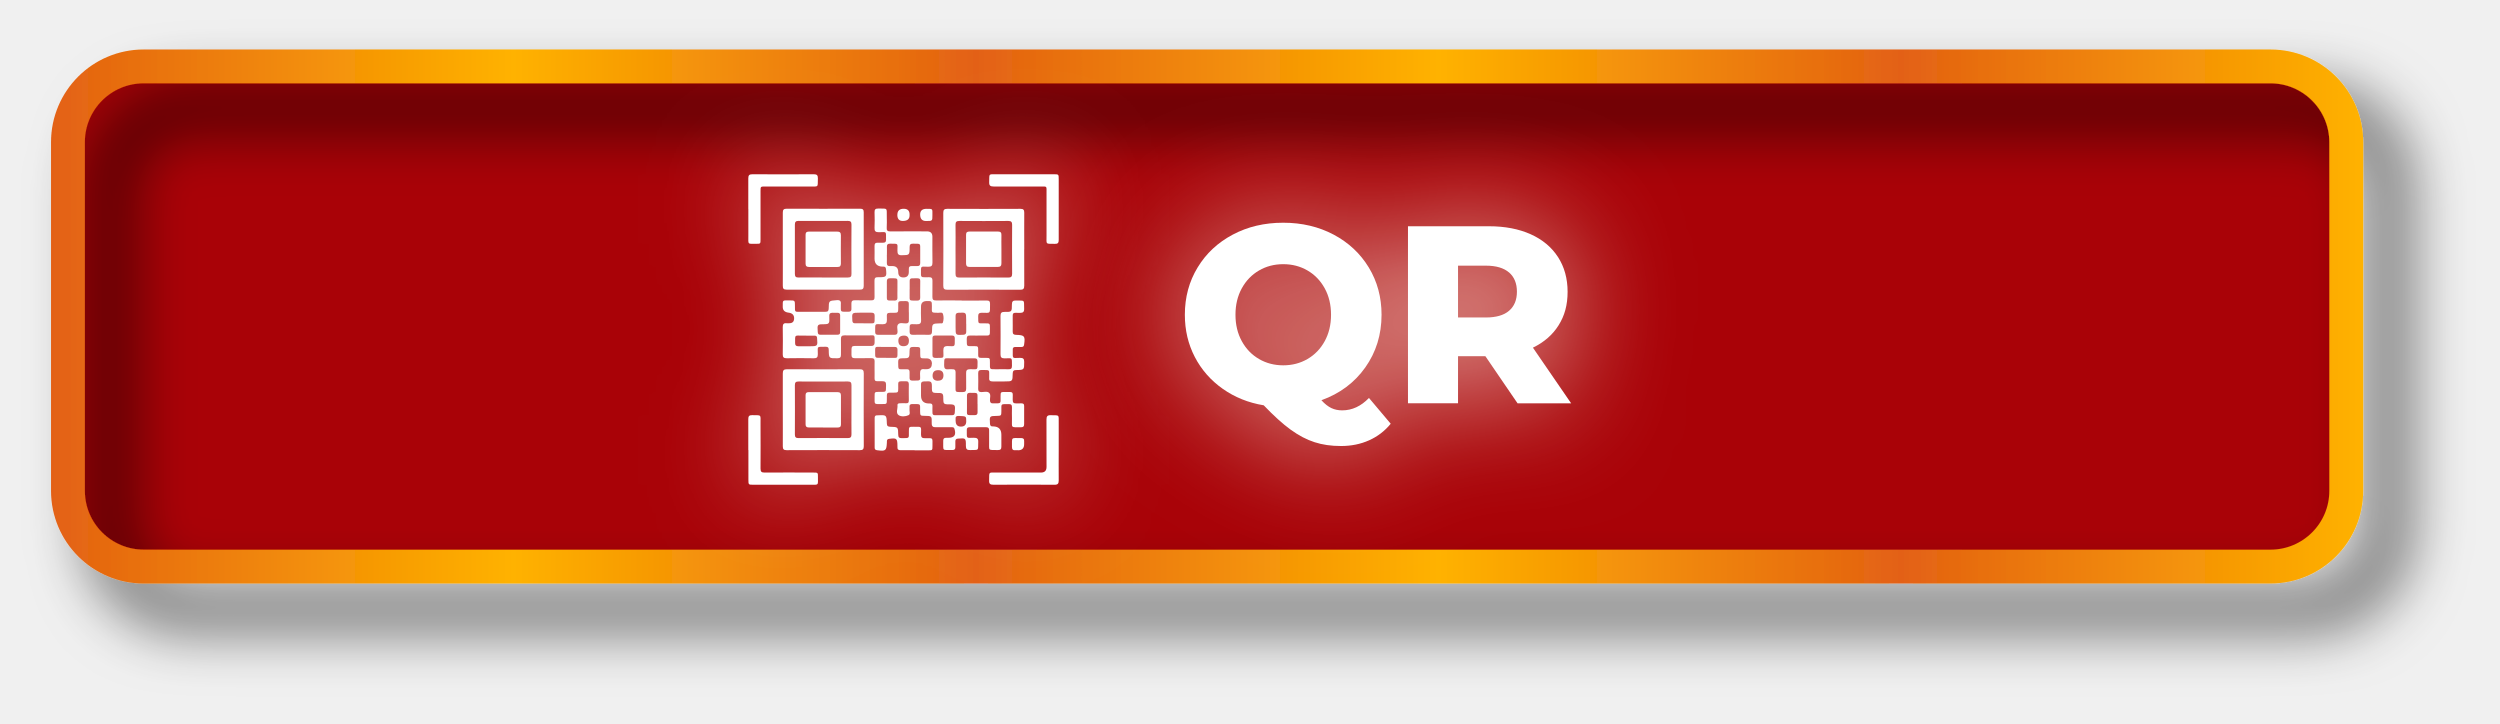
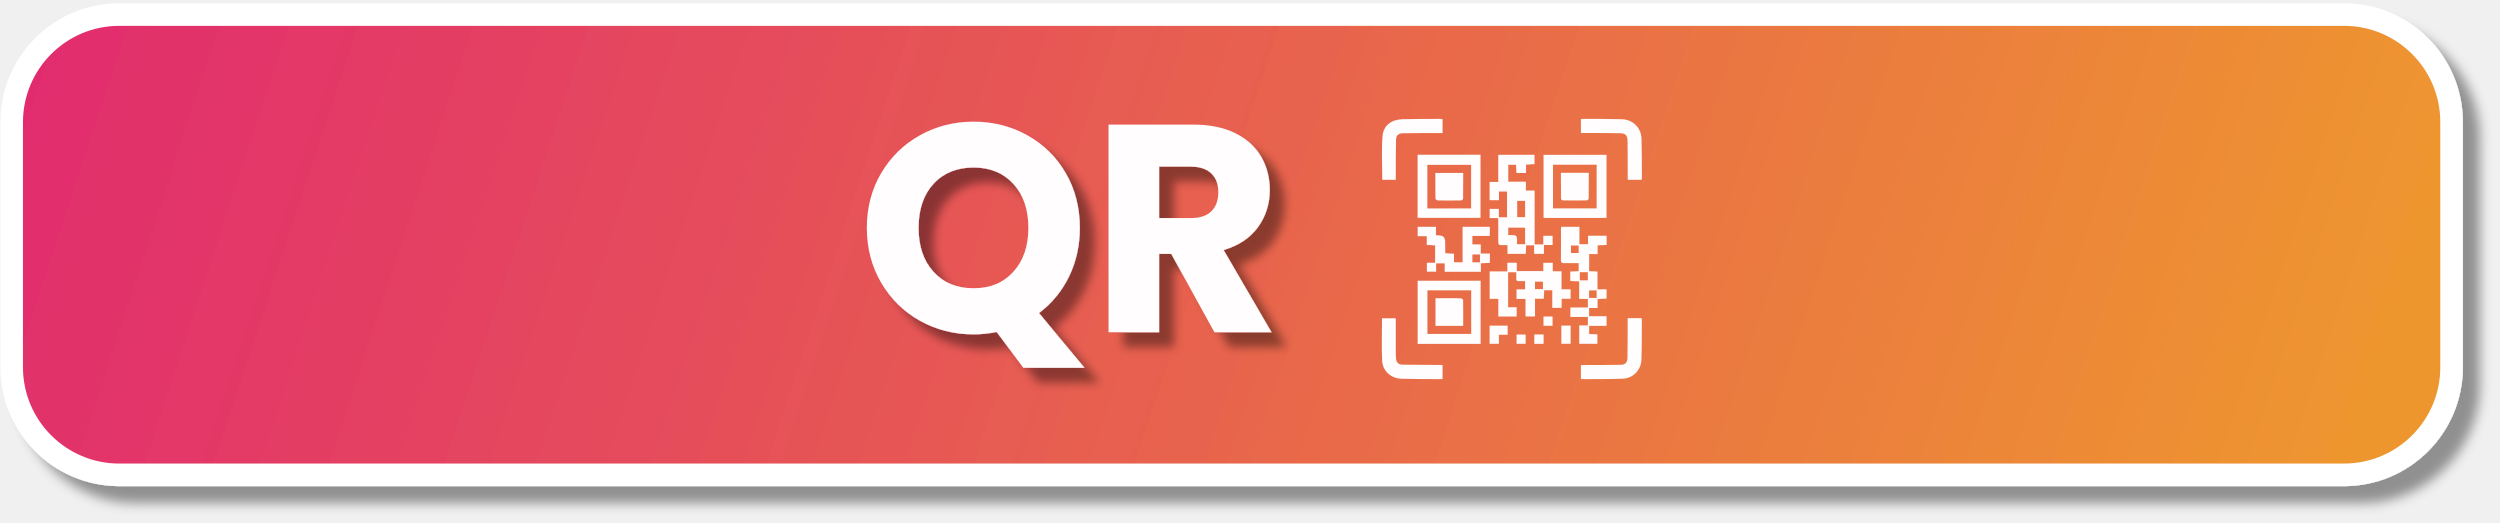
- <svg xmlns="http://www.w3.org/2000/svg" id="Layer_2" data-name="Layer 2" viewBox="0 0 439 127">
+ <svg xmlns="http://www.w3.org/2000/svg" id="Layer_2" data-name="Layer 2" viewBox="0 0 507 106">
  <defs>
    <style>
      .cls-1 {
-         fill: #fff;
+         fill: url(#linear-gradient);
+         filter: url(#drop-shadow-1);
+         stroke: #fff;
+         stroke-miterlimit: 10;
+         stroke-width: 4.58px;
      }

      .cls-2 {
-         filter: url(#outer-glow-3);
+         fill: #fffdfe;
      }

      .cls-3 {
-         fill: none;
-         filter: url(#drop-shadow-1);
-         stroke: url(#linear-gradient);
-         stroke-width: 5.94px;
-       }
- 
-       .cls-4 {
-         fill: #a90207;
-       }
- 
-       .cls-5 {
-         filter: url(#outer-glow-2);
+         filter: url(#drop-shadow-2);
      }
    </style>
-     <linearGradient id="linear-gradient" x1="8.96" y1="55.57" x2="414.97" y2="55.57" gradientUnits="userSpaceOnUse">
-       <stop offset="0" stop-color="#e36113" />
-       <stop offset=".2" stop-color="#ffb200" />
-       <stop offset=".4" stop-color="#e36113" />
-       <stop offset=".6" stop-color="#ffb200" />
-       <stop offset=".8" stop-color="#e36113" />
-       <stop offset="1" stop-color="#ffb200" />
+     <linearGradient id="linear-gradient" x1="-34.83" y1="-44.3" x2="466.51" y2="121.16" gradientUnits="userSpaceOnUse">
+       <stop offset="0" stop-color="#e01f76" />
+       <stop offset="1" stop-color="#ee962f" />
    </linearGradient>
    <filter id="drop-shadow-1" filterUnits="userSpaceOnUse">
-       <feOffset dx="7.29" dy="7.29" />
-       <feGaussianBlur result="blur" stdDeviation="5.21" />
-       <feFlood flood-color="#000" flood-opacity=".75" />
+       <feOffset dx="3.44" dy="3.44" />
+       <feGaussianBlur result="blur" stdDeviation="1.15" />
+       <feFlood flood-color="#000" flood-opacity=".4" />
      <feComposite in2="blur" operator="in" />
      <feComposite in="SourceGraphic" />
    </filter>
-     <filter id="outer-glow-2" filterUnits="userSpaceOnUse">
-       <feOffset dx="0" dy="0" />
-       <feGaussianBlur result="blur-2" stdDeviation="9.99" />
-       <feFlood flood-color="#fff5e6" flood-opacity=".75" />
+     <filter id="drop-shadow-2" filterUnits="userSpaceOnUse">
+       <feOffset dx="3" dy="3" />
+       <feGaussianBlur result="blur-2" stdDeviation="1" />
+       <feFlood flood-color="#000" flood-opacity=".4" />
      <feComposite in2="blur-2" operator="in" />
-       <feComposite in="SourceGraphic" />
-     </filter>
-     <filter id="outer-glow-3" filterUnits="userSpaceOnUse">
-       <feOffset dx="0" dy="0" />
-       <feGaussianBlur result="blur-3" stdDeviation="8.15" />
-       <feFlood flood-color="#fff5e6" flood-opacity=".75" />
-       <feComposite in2="blur-3" operator="in" />
      <feComposite in="SourceGraphic" />
    </filter>
  </defs>
  <g id="Layer_1-2" data-name="Layer 1">
    <g>
+       <rect class="cls-1" x="2.37" y="2.95" width="494.81" height="93.35" rx="21.82" ry="21.82" />
      <g>
-         <rect class="cls-4" x="11.93" y="11.66" width="400.07" height="87.83" rx="13.3" ry="13.3" />
-         <rect class="cls-3" x="11.93" y="11.66" width="400.07" height="87.83" rx="13.3" ry="13.3" />
-       </g>
-       <g>
-         <g class="cls-5">
-           <path class="cls-1" d="M244.21,74.41c-1.04,1.27-2.3,2.24-3.8,2.91s-3.13,1-4.91,1-3.27-.22-4.66-.67c-1.39-.44-2.79-1.18-4.2-2.2-1.41-1.02-2.98-2.45-4.73-4.28-2.69-.44-5.09-1.41-7.19-2.89-2.1-1.48-3.74-3.34-4.91-5.59-1.17-2.25-1.75-4.72-1.75-7.42,0-3.08,.75-5.85,2.24-8.3,1.49-2.46,3.55-4.38,6.17-5.77,2.62-1.39,5.57-2.09,8.86-2.09s6.24,.7,8.86,2.09c2.62,1.39,4.68,3.32,6.17,5.77,1.49,2.46,2.24,5.22,2.24,8.3,0,3.49-.96,6.58-2.86,9.26s-4.48,4.59-7.7,5.75c.59,.65,1.18,1.11,1.75,1.38s1.21,.4,1.89,.4c1.75,0,3.32-.73,4.71-2.18l3.82,4.53Zm-26.15-14.5c.74,1.35,1.75,2.39,3.02,3.13s2.69,1.11,4.26,1.11,2.99-.37,4.26-1.11c1.27-.74,2.28-1.78,3.02-3.13,.74-1.35,1.11-2.89,1.11-4.64s-.37-3.29-1.11-4.64c-.74-1.35-1.75-2.39-3.02-3.13-1.27-.74-2.69-1.11-4.26-1.11s-2.99,.37-4.26,1.11-2.28,1.78-3.02,3.13c-.74,1.35-1.11,2.89-1.11,4.64s.37,3.29,1.11,4.64Z" />
-           <path class="cls-1" d="M260.82,62.55h-4.79v8.26h-8.79v-31.08h14.21c2.81,0,5.25,.47,7.33,1.4,2.07,.93,3.67,2.26,4.8,4,1.12,1.73,1.69,3.77,1.69,6.11s-.53,4.21-1.58,5.88c-1.05,1.67-2.55,2.98-4.51,3.93l6.71,9.77h-9.41l-5.64-8.26Zm4.17-14.7c-.92-.8-2.28-1.2-4.08-1.2h-4.88v9.1h4.88c1.8,0,3.17-.39,4.08-1.18,.92-.78,1.38-1.9,1.38-3.35s-.46-2.58-1.38-3.38Z" />
+         <g class="cls-3">
+           <path class="cls-2" d="M207.53,74.59l-5.4-7.26c-1.6,.32-3.16,.48-4.68,.48-3.96,0-7.59-.92-10.89-2.76s-5.92-4.41-7.86-7.71-2.91-7.01-2.91-11.13,.97-7.82,2.91-11.1c1.94-3.28,4.56-5.84,7.86-7.68s6.93-2.76,10.89-2.76,7.59,.92,10.89,2.76,5.9,4.4,7.8,7.68c1.9,3.28,2.85,6.98,2.85,11.1,0,3.6-.73,6.89-2.19,9.87-1.46,2.98-3.49,5.45-6.09,7.41l9.24,11.1h-12.42Zm-18.21-19.47c2.02,2.22,4.73,3.33,8.13,3.33s6.05-1.12,8.07-3.36c2.02-2.24,3.03-5.2,3.03-8.88s-1.01-6.69-3.03-8.91c-2.02-2.22-4.71-3.33-8.07-3.33s-6.11,1.1-8.13,3.3c-2.02,2.2-3.03,5.18-3.03,8.94s1.01,6.69,3.03,8.91Z" />
+           <path class="cls-2" d="M246.29,67.39l-8.76-15.9h-2.46v15.9h-10.26V25.27h17.22c3.32,0,6.15,.58,8.49,1.74s4.09,2.75,5.25,4.77c1.16,2.02,1.74,4.27,1.74,6.75,0,2.8-.79,5.3-2.37,7.5-1.58,2.2-3.91,3.76-6.99,4.68l9.72,16.68h-11.58Zm-11.22-23.16h6.36c1.88,0,3.29-.46,4.23-1.38,.94-.92,1.41-2.22,1.41-3.9s-.47-2.86-1.41-3.78c-.94-.92-2.35-1.38-4.23-1.38h-6.36v10.44Z" />
        </g>
-         <g class="cls-2">
-           <path class="cls-1" d="M168.86,52.78c1.46,0,2.92,.02,4.38-.01,.48-.01,.61,.16,.61,.6-.01,1.84,.13,1.55-1.44,1.55-.49,0-.65,.18-.64,.65,.03,1.4-.13,1.2,1.22,1.21,.84,0,.84,0,.84,.85,0,1.48,.1,1.28-1.28,1.29-.72,0-1.44,.02-2.16,0-.44-.01-.64,.11-.63,.59,.03,1.46-.11,1.26,1.24,1.27,.76,0,.77,.02,.77,.8,.01,1.42-.16,1.25,1.24,1.26,.82,0,.82,0,.82,.8,0,1.33-.11,1.19,1.19,1.2,.68,0,1.36-.02,2.05,0,.44,.02,.64-.12,.63-.59-.02-1.6,.12-1.33-1.28-1.32-.57,0-.74-.19-.73-.74,.02-2.24,.02-4.48,0-6.72,0-.53,.18-.71,.71-.7,1.27,.02,1.29,0,1.29-1.3,0-.53,.18-.72,.71-.7,1.64,.05,1.39-.22,1.44,1.43,.02,.57-.19,.74-.74,.74-1.42-.02-1.26-.16-1.27,1.29,0,.66,.02,1.33,0,1.99-.01,.43,.17,.57,.59,.58,1.5,.04,1.63,.21,1.41,1.73-.04,.3-.19,.4-.46,.4-.35,0-.7,.01-1.05,0-.35-.01-.51,.14-.48,.49,0,.02,0,.04,0,.06,0,1.68-.14,1.36,1.29,1.36,.52,0,.72,.15,.72,.69,0,1.41,.01,1.43-1.41,1.45-.46,0-.6,.18-.61,.62-.02,1.38-.03,1.38-1.41,1.38-.7,0-1.4-.01-2.1,0-.44,.01-.67-.14-.62-.61,0-.04,0-.08,0-.12-.03-1.4,.26-1.26-1.34-1.28-.42,0-.6,.14-.59,.58,.02,.92,.02,1.83,0,2.75,0,.41,.17,.54,.56,.55,.46,0,1.01-.19,1.36,.13,.35,.33,.12,.89,.15,1.35,.02,.33,.15,.51,.49,.5,.04,0,.08,0,.12,0,1.47,0,1.23,.06,1.25-1.2,0-.78,.02-.8,.77-.8,1.57,0,1.37-.13,1.36,1.32,0,.51,.1,.71,.67,.69,1.57-.04,1.32-.12,1.34,1.33,.01,.76-.01,1.52,0,2.28,.01,.44-.18,.59-.59,.58-1.84-.02-1.53,.18-1.55-1.49-.01-.66-.02-1.33,0-1.99,.01-.41-.12-.6-.56-.59-1.5,.03-1.28-.15-1.3,1.26,0,.76-.05,.8-.78,.81-1.31,.02-1.31,.03-1.22,1.36,.02,.33,.14,.51,.49,.49,.04,0,.08,0,.12,0q1.39,.04,1.39,1.47c0,.68-.01,1.36,0,2.05,.01,.43-.12,.64-.6,.63-1.83-.04-1.52,.21-1.55-1.49-.01-.66-.01-1.33,0-1.99,0-.37-.13-.53-.51-.53-.97,.01-1.95,0-2.92,0-.34,0-.51,.14-.49,.49,0,.02,0,.04,0,.06,0,1.55-.12,1.31,1.24,1.3,.58,0,.79,.16,.77,.76-.06,1.58,.21,1.35-1.42,1.4-.56,.02-.75-.17-.75-.73,.01-1.39-.02-1.39-1.39-1.28-.32,.03-.46,.15-.46,.47,0,.35,0,.7,0,1.05,0,.34-.16,.49-.5,.48-1.92-.03-1.6,.28-1.63-1.63,0-.34,.13-.51,.48-.51,.12,0,.23,0,.35,0,1.13,0,1.47-.47,1.15-1.57-.09-.32-.33-.29-.56-.29-.9,0-1.79-.02-2.69,0-.54,.02-.76-.14-.75-.72,.03-1.26,0-1.27-1.26-1.28-.74,0-.77-.05-.78-.81-.02-1.39,.23-1.24-1.36-1.26-.34,0-.52,.12-.5,.47,0,.14,.02,.28,0,.41-.05,.37,.21,.9-.18,1.08-.52,.24-1.25,.29-1.7,.01-.59-.37-.17-1.14-.23-1.73-.04-.39,.31-.38,.58-.38,.29,0,.59-.02,.88,0,.37,.03,.53-.08,.53-.48-.02-.95-.01-1.91,0-2.86,0-.37-.15-.55-.52-.52-.02,0-.04,0-.06,0-1.48,0-1.27-.1-1.28,1.22,0,.76-.02,.77-.8,.78-1.3,.01-1.2-.15-1.2,1.19,0,.81-.01,.82-.82,.81-1.53-.01-1.31,.17-1.33-1.34,0-.79,0-.79,.83-.8,1.31-.01,1.14,.14,1.18-1.21,.02-.53-.19-.66-.68-.66-1.54,.01-1.32,.15-1.33-1.34,0-.72-.02-1.44,0-2.16,.01-.41-.15-.55-.55-.55-.97,.02-1.95,0-2.92,.01-.43,0-.59-.16-.59-.58,.02-1.79-.19-1.55,1.49-1.57,.66,0,1.33-.01,1.99,0,.4,0,.57-.18,.58-.56,.02-1.59,.09-1.28-1.18-1.29-1.36-.02-2.73,.01-4.09-.01-.49,0-.65,.17-.64,.65,.02,.91,0,1.83,0,2.75,0,.44-.14,.62-.61,.62-1.5,.02-1.51,.03-1.53-1.44,0-.43-.14-.59-.57-.58-1.64,.03-1.34-.16-1.35,1.31,0,.53-.16,.72-.7,.71-1.58-.03-3.16-.03-4.74,0-.52,0-.73-.14-.72-.69,.03-1.6,.03-3.2,0-4.79,0-.51,.17-.73,.67-.67,.15,.02,.31,0,.47,0q.86,0,.86-.87t-.99-.99-1.01-.98c0-1.31-.09-1.16,1.16-1.17,.98,0,.98,0,.98,.94,0,1.19-.06,1.06,1.08,1.06,1.42,0,2.85-.01,4.27,0,.43,0,.57-.14,.58-.58,.02-1.39,.03-1.35,1.4-1.46,.6-.05,.79,.16,.73,.71,0,.02,0,.04,0,.06,.02,1.4-.23,1.25,1.36,1.26,.39,0,.52-.17,.5-.53-.01-.31,0-.62,0-.94-.01-.4,.17-.55,.56-.54,.97,.02,1.95-.01,2.92,.01,.43,.01,.59-.14,.58-.57-.02-.95,0-1.91-.01-2.86-.01-.45,.14-.66,.6-.63,.06,0,.12,0,.18,0,1.34-.01,1.38-.07,1.24-1.44-.03-.29-.16-.42-.44-.42-.06,0-.12,0-.18,0q-1.39-.04-1.39-1.41c0-.74,.02-1.48,0-2.22-.01-.4,.14-.58,.54-.57,.31,0,.62-.01,.94,0,.35,.01,.54-.11,.54-.5-.01-1.64,.13-1.35-1.26-1.34-.59,0-.79-.18-.76-.77,.04-.91,.03-1.83,0-2.75-.02-.49,.18-.65,.65-.64,1.71,.04,1.48-.23,1.5,1.48,0,.6,.04,1.21-.01,1.81-.05,.56,.12,.74,.7,.73,2.12-.03,4.25-.01,6.37-.01q.94,0,.95,.92c0,1.52-.02,3.04,.01,4.56,.01,.58-.2,.73-.75,.73-1.4,0-1.27-.3-1.27,1.39,0,.32,.14,.46,.46,.45,.31,0,.62,.02,.94,0,.45-.02,.63,.16,.62,.62-.02,.93,.01,1.87-.01,2.81-.01,.48,.14,.66,.64,.65,1.5-.02,3,0,4.5,0h0Zm-13.13-8.02c0,.45,.02,.9,0,1.34-.02,.44,.13,.67,.6,.62,.12-.01,.23,0,.35,0q1.05,0,1.05,1.05,0,.95,.91,.95,.95,0,.95-.97c0-.16,0-.31,0-.47-.02-.39,.14-.58,.55-.56,.31,.02,.62-.01,.93,0,.38,.02,.52-.16,.52-.53,0-.72,0-1.44,0-2.16-.01-1.38,.16-1.21-1.26-1.24-.47-.01-.6,.17-.6,.62,0,1.41-.03,1.38-1.39,1.41-.62,.01-.75-.23-.75-.79,0-1.36,.26-1.22-1.31-1.24-.41,0-.56,.17-.54,.56,.02,.47,0,.94,0,1.4Zm9.95,28.15c.51,0,1.01,0,1.52,0,.32,0,.43-.14,.46-.46,.11-1.44,.12-1.46-1.32-1.45-.56,0-.69-.22-.69-.72,0-1.27,0-1.29-1.31-1.28-.53,0-.71-.17-.7-.71,.02-1.39,0-1.38-1.41-1.31-.39,.02-.51,.18-.5,.54,.01,.64,0,1.28,0,1.93q0,1.37,1.34,1.4c.08,0,.16,0,.23,0,.31,0,.46,.14,.44,.47-.02,.39,0,.78,0,1.17,0,.29,.13,.42,.42,.42,.51,0,1.01,0,1.52,0Zm-2.96-20.04q-.99,0-.99,.97c0,.78-.04,1.56,.01,2.34,.04,.61-.2,.77-.77,.76-1.35-.01-1.23-.25-1.24,1.31,0,.41,.18,.55,.56,.54,.93-.01,1.87-.02,2.81,0,.45,.01,.55-.19,.56-.6,.01-1.37,.03-1.37,1.38-1.41,.19,0,.47,.06,.53-.14,.16-.49,.16-1.02,.02-1.49-.11-.38-.54-.22-.83-.22-1.36-.01-1.1-.03-1.12-1.16-.01-.91,0-.91-.93-.91Zm.93,11.04q0-.98-.99-.98c-.1,0-.19,0-.29,0-.76,0-.77-.02-.78-.79-.01-1.34,.16-1.19-1.23-1.22-.49-.01-.64,.17-.64,.64,0,1.35-.02,1.37-1.36,1.36-.49,0-.65,.16-.64,.64,.03,1.52-.11,1.26,1.28,1.28,.08,0,.16,0,.23,0,.35-.02,.5,.15,.49,.49,0,.35,0,.7,0,1.05,0,.32,.15,.45,.46,.45,1.65,0,1.39,.11,1.38-1.23,0-.56,.14-.86,.76-.77,.11,.02,.23,0,.35,0q.96,0,.96-.94Zm4.14,2.92h0c0,.27,0,.55,0,.82,.02,1.29-.18,1.19,1.25,1.2,.45,0,.63-.17,.62-.62-.02-.9,.02-1.79-.01-2.69-.02-.53,.17-.71,.71-.71,1.39,0,1.29,.27,1.3-1.31,0-.47-.18-.61-.63-.6-1.36,.02-2.73,0-4.09,0-1.22,0-1.12-.18-1.15,1.18-.01,.54,.14,.81,.72,.74,.25-.03,.51,0,.76,0,.38-.02,.53,.16,.53,.52,0,.49,0,.97,0,1.46Zm-8.2-11.97c0-.47-.02-.93,0-1.4,.02-.41-.11-.6-.56-.59-1.51,.03-1.28-.14-1.3,1.25,0,.76-.05,.81-.78,.81-1.34,0-1.24-.1-1.21,1.23,.01,.58-.19,.78-.77,.78-1.43,0-1.28-.3-1.29,1.36,0,.35,.14,.49,.49,.49,.97,0,1.94,0,2.92,0,.37,0,.51-.15,.52-.52,.02-.46-.2-1.02,.13-1.35,.33-.32,.89-.11,1.35-.13,.38,0,.52-.17,.51-.54-.01-.47,0-.93,0-1.4Zm4.15,5.98c0,.49,.01,.97,0,1.46-.02,.4,.15,.56,.55,.55,1.64-.02,1.37,.17,1.36-1.29,0-.57,.15-.79,.75-.79,1.36,.02,1.26,.26,1.26-1.35,0-.34-.13-.5-.48-.5-.99,0-1.99,0-2.98,0-.32,0-.46,.13-.46,.45,0,.49,0,.97,0,1.46Zm-18.16-2.06c.49,0,.97,0,1.46,0,.3,0,.49-.09,.49-.43,0-.99,0-1.99,0-2.98,0-.28-.12-.44-.41-.44-1.63-.03-1.52-.11-1.49,1.27,.02,.57-.2,.73-.75,.73-1.39,0-1.38,.01-1.28,1.39,.02,.32,.14,.46,.46,.46,.51,0,1.01,0,1.52,0Zm10.01,4.06h0c.23,0,.47,0,.7,0,1.47-.03,1.29,.29,1.31-1.41,0-.38-.15-.52-.52-.51-.7,.02-1.4,0-2.1,0-1.48,.03-1.3-.34-1.3,1.46,0,.32,.14,.46,.46,.45,.49,0,.97,0,1.46,0Zm2-11.96c0-.25,0-.51,0-.76-.02-1.37,.23-1.24-1.3-1.26-.45,0-.57,.2-.56,.61,.01,.68,0,1.36,0,2.04,.02,1.43-.21,1.25,1.34,1.27,.37,0,.54-.13,.52-.51-.02-.47,0-.93,0-1.4Zm2.14-.09h0c0,.25,0,.51,0,.76,.02,1.39-.22,1.21,1.31,1.24,.4,0,.56-.15,.55-.55-.02-.7,0-1.4,0-2.1-.02-1.39,.26-1.28-1.4-1.27-.32,0-.46,.15-.45,.46,0,.49,0,.97,0,1.46Zm-8.12,5.99h0c.23,0,.47,0,.7,0,1.44-.03,1.25,.24,1.28-1.33,0-.42-.18-.54-.56-.54-.7,.01-1.4,0-2.1,0-1.35,0-1.34,0-1.26,1.37,.02,.34,.14,.5,.49,.49,.49-.01,.97,0,1.46,0Zm20.04,14.17h0c0-.23,0-.47,0-.7-.02-1.4,.21-1.25-1.35-1.27-.39,0-.51,.16-.5,.53,.01,.7,0,1.4,0,2.1,.03,1.44-.29,1.28,1.37,1.29,.35,0,.49-.16,.49-.49,0-.49,0-.97,0-1.46Zm-1.99-14.08c0-.23,0-.47,0-.7,0-1.33,0-1.31-1.33-1.25-.41,.02-.54,.2-.53,.58,.01,.68,0,1.36,0,2.05,0,1.31,0,1.3,1.33,1.24,.41-.02,.55-.19,.54-.58-.01-.45,0-.9,0-1.34Zm-28.09,2.06s0,0,0,0c-.23,0-.47,0-.7,0-1.35,.02-1.25-.24-1.25,1.31,0,.4,.16,.56,.56,.56,.68-.01,1.36,0,2.05,0,1.34,0,1.37-.03,1.25-1.38,0-.02,0-.04,0-.06,0-.29-.15-.42-.44-.42-.49,0-.97,0-1.46,0Zm23.13,7.92q.97,0,.97-.93,0-.92-.92-.92-.99,0-.99,.97,0,.89,.95,.89Zm3.11,7.04q0,1.02,.93,1.02,.93,0,.93-.92c0-.94,0-.89-1.29-.95-.82-.03-.51,.52-.58,.85Zm-8.2-14q0-.96-.84-.96-1.02,0-1.02,.89,0,.97,.89,.97,.96,0,.96-.9Z" />
-           <path class="cls-1" d="M137.46,43.77c0-2.14,.01-4.28,0-6.43,0-.49,.14-.69,.66-.69,4.3,.02,8.61,.01,12.91,0,.48,0,.65,.16,.64,.64-.01,4.3-.01,8.61,0,12.91,0,.53-.21,.66-.69,.66-4.28-.01-8.57-.01-12.85,0-.51,0-.68-.17-.67-.68,.02-2.14,0-4.28,0-6.43Zm7.04,4.96c1.46,0,2.92-.01,4.38,0,.48,0,.65-.16,.64-.64-.02-2.88-.02-5.76,0-8.65,0-.48-.16-.65-.64-.65-2.88,.02-5.76,.01-8.65,0-.48,0-.65,.17-.65,.65,.01,2.88,.01,5.76,0,8.65,0,.48,.17,.65,.65,.64,1.42-.02,2.84,0,4.27,0Z" />
-           <path class="cls-1" d="M179.85,43.77c0,2.12-.01,4.25,.01,6.37,0,.55-.16,.75-.73,.74-4.26-.02-8.53-.02-12.79,0-.54,0-.7-.19-.7-.71,.02-4.26,.02-8.53,0-12.79,0-.52,.15-.71,.7-.71,4.28,.02,8.57,.02,12.85,0,.52,0,.67,.18,.67,.68-.02,2.14,0,4.28,0,6.43Zm-12.06-.03c0,1.44,.02,2.88,0,4.32,0,.51,.16,.68,.67,.68,2.86-.02,5.73-.02,8.59,0,.5,0,.68-.16,.68-.67-.02-2.86-.02-5.73,0-8.59,0-.5-.16-.68-.67-.68-2.86,.02-5.73,.02-8.59,0-.51,0-.69,.16-.68,.67,.03,1.42,0,2.84,0,4.27Z" />
-           <path class="cls-1" d="M137.46,71.96c0-2.12,.01-4.25,0-6.37,0-.55,.15-.75,.73-.75,4.26,.02,8.53,.02,12.79,0,.54,0,.7,.19,.7,.71-.02,4.26-.02,8.53,0,12.79,0,.52-.15,.72-.7,.71-4.28-.02-8.57-.02-12.85,0-.52,0-.67-.18-.67-.68,.02-2.14,0-4.28,0-6.43Zm12.06,.01c0-1.44-.01-2.88,0-4.32,0-.47-.14-.66-.63-.66-2.88,.02-5.77,.01-8.65,0-.47,0-.66,.14-.66,.63,.02,2.88,.01,5.77,0,8.65,0,.47,.14,.66,.63,.66,2.88-.02,5.77-.02,8.65,0,.53,0,.66-.2,.66-.69-.02-1.42,0-2.84,0-4.27Z" />
-           <path class="cls-1" d="M131.4,36.7c0-1.79,.01-3.59,0-5.38,0-.52,.15-.72,.7-.72,3.6,.02,7.21,.02,10.81,0,.52,0,.72,.16,.71,.71-.05,1.66,.19,1.43-1.42,1.44-2.61,.01-5.22,0-7.83,0-.81,0-.82,0-.82,.79,0,2.83,0,5.65,0,8.48,0,.78,0,.8-.78,.79-1.53-.01-1.36,.21-1.36-1.37,0-1.58,0-3.16,0-4.73Z" />
-           <path class="cls-1" d="M185.91,36.76c0,1.79-.01,3.59,0,5.38,0,.5-.15,.7-.67,.68-1.72-.04-1.46,.19-1.47-1.45-.01-2.49,0-4.99,0-7.48,0-1.27,.14-1.14-1.11-1.14-2.73,0-5.46-.01-8.18,0-.57,0-.8-.15-.78-.76,.06-1.56-.22-1.39,1.41-1.39,3.31,0,6.63,0,9.94,0,.86,0,.86,0,.86,.89,0,1.75,0,3.51,0,5.26Z" />
-           <path class="cls-1" d="M131.4,79.03c0-1.81,.01-3.62,0-5.44,0-.49,.14-.7,.67-.69,1.71,.05,1.47-.2,1.48,1.44,.01,2.65,.02,5.3,0,7.95,0,.55,.18,.69,.71,.69,2.84-.02,5.69-.01,8.54,0,.83,0,.84,0,.83,.8-.01,1.49,.21,1.34-1.34,1.34-3.33,0-6.66,0-10,0-.86,0-.87,0-.87-.89,0-1.73,0-3.47,0-5.2Z" />
-           <path class="cls-1" d="M185.91,79.05c0,1.77-.02,3.55,0,5.32,0,.54-.15,.76-.72,.75-3.59-.02-7.17-.02-10.76,0-.55,0-.76-.16-.74-.73,.05-1.62-.19-1.41,1.39-1.41,2.57-.01,5.14,0,7.72,0q.97,0,.97-.99c0-2.77,.01-5.53-.01-8.3,0-.58,.15-.8,.76-.78,1.57,.06,1.38-.21,1.39,1.41,0,1.58,0,3.16,0,4.74Z" />
-           <path class="cls-1" d="M160.6,79.06c-.82,0-1.64-.01-2.45,0-.39,0-.59-.14-.56-.55,0-.08,0-.16,0-.23-.01-1.3-.14-1.4-1.45-1.22-.26,.03-.39,.14-.4,.4,0,.06,0,.12,0,.18-.07,1.52-.19,1.62-1.73,1.42-.29-.04-.42-.16-.42-.44,0-1.75,0-3.51,0-5.26,0-.29,.13-.43,.42-.43,.04,0,.08,0,.12,0,1.54-.08,1.55-.08,1.6,1.43,.01,.43,.18,.57,.6,.58,1.37,.03,1.38,.04,1.4,1.39,0,.45,.16,.62,.62,.61,1.43-.02,1.23,.09,1.25-1.2,0-.79,.02-.81,.83-.8,1.53,0,1.31-.13,1.3,1.31,0,.54,.17,.71,.7,.7,1.51-.01,1.3-.16,1.31,1.36,0,.76,0,.77-.79,.77-.78,0-1.56,0-2.34,0Z" />
-           <path class="cls-1" d="M157.58,37.71q0-1.05,1.11-1.05t1.03,1.18q0,.96-1.2,.96-.95,0-.95-1.09Z" />
-           <path class="cls-1" d="M178.77,79.06c-.16,0-.31-.01-.47,0-.42,.04-.6-.14-.6-.57,.03-1.81-.24-1.55,1.58-1.57,.38,0,.59,.13,.56,.55-.01,.17,0,.35,0,.53q0,1.07-1.08,1.07Z" />
-           <path class="cls-1" d="M162.69,36.67c1.2,0,1.03-.03,1.04,1.16,0,.98,0,.98-1.12,.98q-1.03,0-1.03-1.15,0-.99,1.1-.99Z" />
-           <path class="cls-1" d="M144.54,40.67c.82,0,1.64,.01,2.45,0,.46-.01,.67,.15,.67,.64-.02,1.66-.01,3.31,0,4.97,0,.41-.16,.61-.58,.6-1.67,0-3.35,0-5.02,0-.42,0-.6-.16-.6-.59,0-1.69,0-3.39,0-5.08,0-.41,.2-.54,.58-.54,.84,.01,1.67,0,2.51,0Z" />
-           <path class="cls-1" d="M175.85,43.77c0,.82-.01,1.64,0,2.45,0,.43-.14,.65-.6,.65-1.68-.01-3.35-.01-5.03,0-.43,0-.58-.2-.58-.61,0-1.68,.01-3.35,0-5.03,0-.44,.19-.57,.6-.57,1.68,.01,3.35,.01,5.03,0,.43,0,.59,.18,.58,.6-.02,.84,0,1.68,0,2.51Z" />
-           <path class="cls-1" d="M144.53,75.06c-.84,0-1.67,0-2.51,0-.39,0-.56-.15-.56-.55,0-1.71,0-3.42,0-5.13,0-.37,.17-.52,.53-.52,1.69,0,3.38,0,5.08,0,.42,0,.6,.17,.6,.59,0,1.69,0,3.38,0,5.08,0,.41-.19,.55-.57,.54-.86-.01-1.71,0-2.57,0Z" />
+         <g>
+           <path class="cls-2" d="M311.22,49.56h1.76v-1.74h1.89v1.87h-1.76v1.79h-1.99v-1.72h-1.61c-.03,.56-.05,1.11-.08,1.72h-3.71v-1.77c-.47,0-.86-.02-1.25,0-.47,.03-.62-.15-.62-.62,.02-1.46,0-2.93,0-4.4,0-.13-.03-.26-.05-.47h-1.7v-1.86h1.87v1.7h1.66v-5.21h-1.64v1.75h-1.9v-3.7h1.76v-5.5h7.35v1.89c-.52,.03-1.07,.06-1.72,.1v1.7h-1.95c-.03-.54-.05-1.07-.08-1.67h-1.57v3.42h3.57v1.8h1.77v10.92Zm-1.93-3.39h-3.41v1.51c.59,.05,1.31-.1,1.6,.19,.28,.28,.13,1.01,.17,1.54,0,.04,.04,.07,.07,.12h1.57v-3.36Zm0-5.44h-1.6v3.31h1.6v-3.31Z" />
+           <path class="cls-2" d="M325.82,47.82v1.85c-.6,.03-1.18,.06-1.82,.09v1.76h-1.72v3.47c.53,.02,1.08,.05,1.69,.08v3.6h1.84v1.89c-.57,.03-1.16,.05-1.82,.08v1.82h-1.72v1.66h3.54v1.96h-3.53v1.66c.54,.02,1.09,.05,1.67,.07v1.91h-3.68v-3.73h1.75v-1.72h-3.55v-1.92h3.55v-1.72h-1.76v-3.56c-.64-.03-1.21-.05-1.81-.08v-1.92c.57-.03,1.12-.05,1.7-.08v-1.62c-.99,0-1.95-.02-2.91,0-.53,.02-.7-.15-.69-.69,.03-2.03,.01-4.06,.01-6.09,0-.18,.02-.35,.04-.59h3.71v3.52h1.74v-1.71h3.77Zm-5.43,7.38v1.65h1.62v-1.65h-1.62Zm-.24-5.41h-1.55v1.52h1.55v-1.52Zm3.65,10.63v-1.53h-1.53v1.53h1.53Z" />
+           <path class="cls-2" d="M314.79,58.87h-1.62c-.03,.55-.06,1.1-.09,1.71h-1.78v3.6h-1.93v-3.56h-1.82v-1.95h1.74v-1.65c-.44,0-.88-.01-1.32,0-.35,.01-.49-.14-.47-.48,.02-.43,0-.85,0-1.33h-1.65v7.11h1.73v1.87h-3.72v-3.58h-1.76v-5.57h3.59v-1.76h1.92v1.69h5.37v-1.67h1.92v1.71h1.78v3.65h1.84v1.94h-1.82v1.83h-1.9v-3.56Zm-3.49-.24h1.61v-1.51h-1.61v1.51Z" />
+           <path class="cls-2" d="M287.49,31.38h12.76v12.8h-12.76v-12.8Zm1.98,10.89h8.87v-8.84h-8.87v8.84Z" />
+           <path class="cls-2" d="M325.8,44.2h-12.77v-12.8h12.77v12.8Zm-10.85-1.94h8.85v-8.86h-8.85v8.86Z" />
+           <path class="cls-2" d="M287.5,56.93h12.77v12.81h-12.77v-12.81Zm10.86,1.95h-8.88v8.84h8.88v-8.84Z" />
+           <path class="cls-2" d="M300.32,53.41v1.71h-7.34v-1.7h-1.73v1.68h-1.88v-1.82h1.67v-3.51c-.54-.03-1.09-.06-1.7-.1v-1.77h-1.84v-1.9h3.71v1.69c.28,.03,.47,.05,.67,.06q1.19,.03,1.2,1.25c0,.7,.01,1.4,.02,2.09,0,.06,.03,.13,.06,.27,.54,.03,1.09,.06,1.71,.09v1.74h1.74v-7.19h5.52v1.85h-3.53v1.71h1.7v1.86h1.85v1.89c-.58,.03-1.15,.06-1.83,.09Zm-.18-1.81h-1.54v1.6h1.54v-1.6Z" />
+           <path class="cls-2" d="M283.06,36.47h-2.74c0-2.99-.18-5.97,.06-8.91,.18-2.12,1.81-3.31,3.98-3.38,2.61-.08,5.22-.06,7.84-.07,.11,0,.22,.03,.35,.05v2.82c-.27,0-.53,0-.78,0-2.41,.01-4.82,0-7.23,.05-.99,.02-1.41,.43-1.43,1.41-.05,2.39-.04,4.78-.05,7.16,0,.27,0,.53,0,.87Z" />
+           <path class="cls-2" d="M332.94,36.46h-2.84c0-.29,0-.56,0-.82,0-2.37,0-4.73-.04-7.1-.02-1.12-.4-1.5-1.53-1.52-2.36-.05-4.73-.04-7.1-.05-.26,0-.53,0-.82,0v-2.81c.15-.02,.3-.07,.45-.06,2.61,.02,5.23,0,7.84,.08,2.27,.06,3.94,1.72,4,4,.07,2.63,.06,5.27,.08,7.9,0,.11-.02,.22-.04,.38Z" />
+           <path class="cls-2" d="M292.55,74.02v2.87c-.27,0-.51,0-.76,0-2.52-.02-5.05-.01-7.57-.08-2.09-.06-3.82-1.55-3.92-3.64-.14-2.85-.03-5.71-.03-8.62h2.79c0,.23,0,.47,0,.71,0,2.12,0,4.24,0,6.35,0,.36,.02,.72,.05,1.08,.08,.81,.47,1.25,1.29,1.26,2.43,.04,4.87,.04,7.3,.06,.27,0,.53,0,.85,0Z" />
+           <path class="cls-2" d="M330.1,64.52h2.8c.02,.12,.07,.22,.07,.33-.02,2.7,0,5.41-.09,8.11-.06,2.05-1.71,3.77-3.74,3.84-2.77,.1-5.54,.07-8.31,.09-.06,0-.13-.04-.22-.06v-2.8c.25,0,.51,0,.77,0,2.41-.01,4.82,0,7.23-.05,1.02-.02,1.42-.42,1.44-1.46,.05-2.34,.03-4.69,.04-7.03,0-.29,0-.58,0-.95Z" />
+           <path class="cls-2" d="M305.75,66.04v1.85h-1.77v1.83h-1.89v-3.68h3.66Z" />
+           <path class="cls-2" d="M318.52,66.03v3.69h-1.88v-3.69h1.88Z" />
+           <path class="cls-2" d="M311.16,67.83h1.88v1.9h-1.88v-1.9Z" />
+           <path class="cls-2" d="M307.56,67.84h1.84v1.88h-1.84v-1.88Z" />
+           <path class="cls-2" d="M313.02,66.07v-1.88h1.84v1.88h-1.84Z" />
+           <path class="cls-2" d="M296.74,35.06c0,1.78,0,3.51-.02,5.24,0,.12-.28,.34-.43,.35-1.58,.02-3.16,.03-4.73,0-.16,0-.45-.25-.45-.39-.03-1.71-.02-3.42-.02-5.19h5.66Z" />
+           <path class="cls-2" d="M322.21,35.05c0,1.78,0,3.49-.02,5.2,0,.14-.25,.39-.38,.39-1.62,.03-3.25,.02-4.87,0-.13,0-.37-.22-.37-.34-.02-1.73-.02-3.46-.02-5.25h5.66Z" />
+           <path class="cls-2" d="M291.12,66.08v-5.61c.64,0,1.24,0,1.84,0,1.08,0,2.16-.01,3.25,.02,.18,0,.51,.21,.51,.34,.03,1.73,.02,3.46,.02,5.25h-5.62Z" />
        </g>
      </g>
    </g>
  </g>
</svg>
